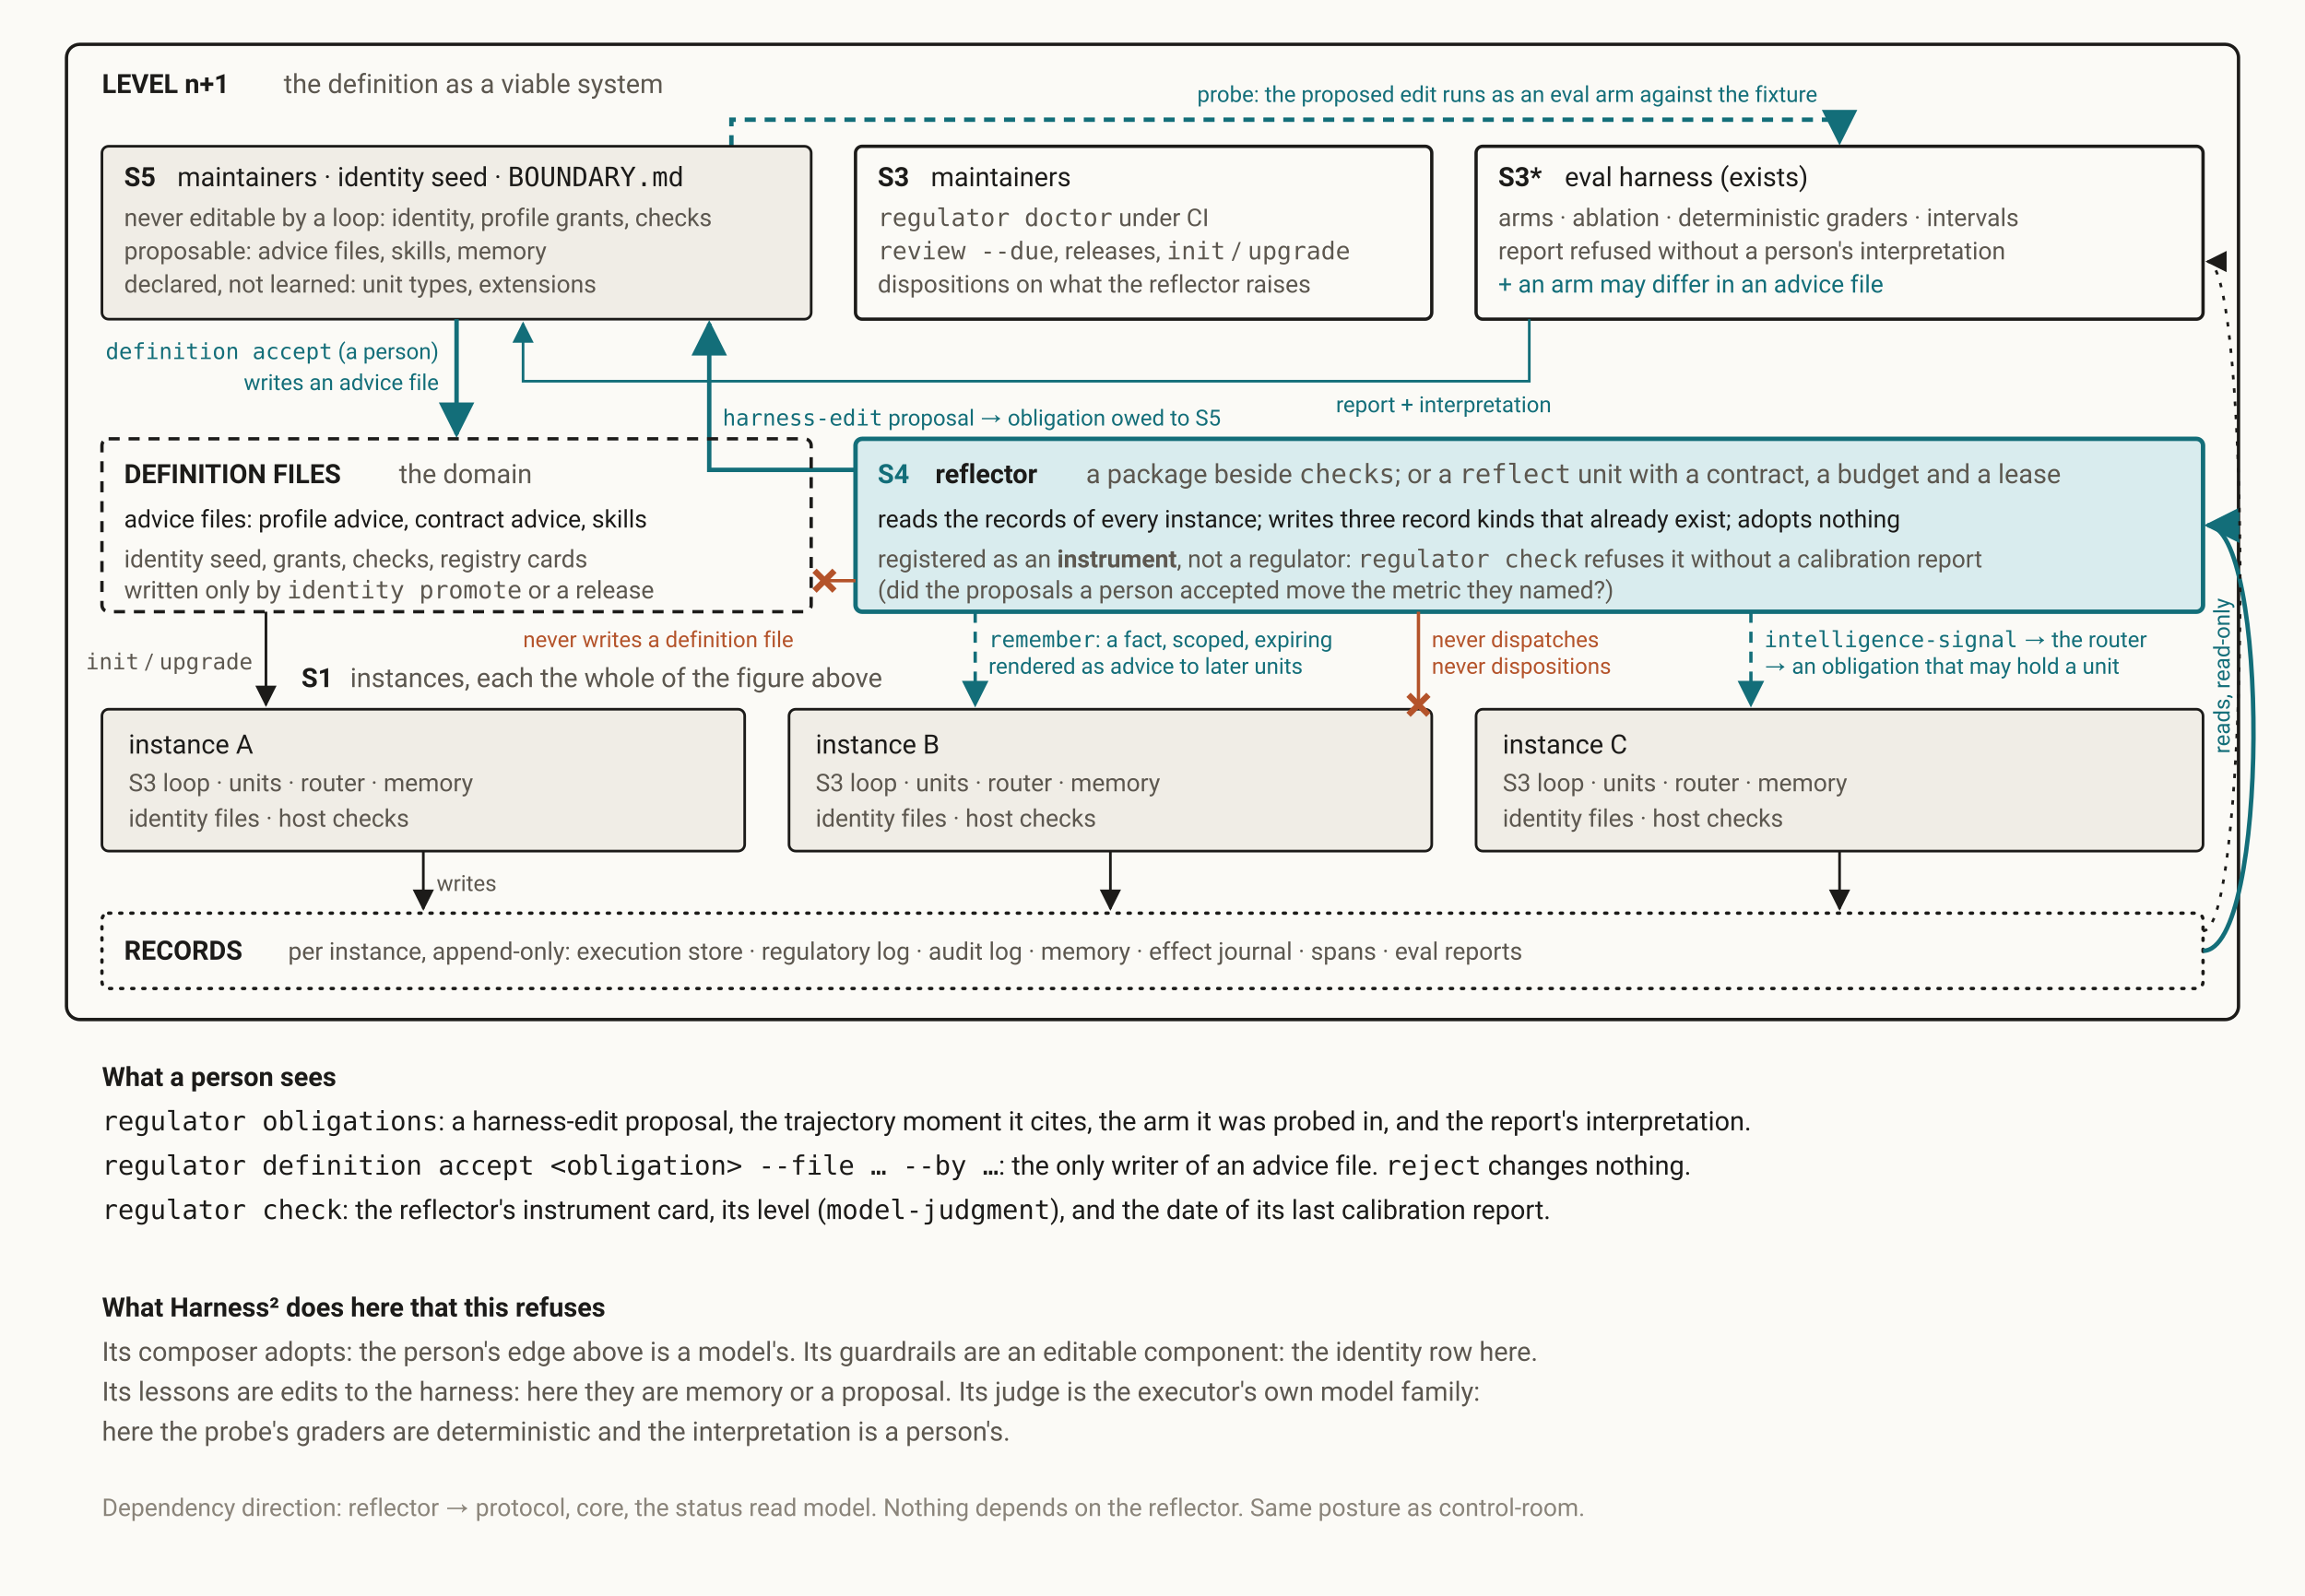
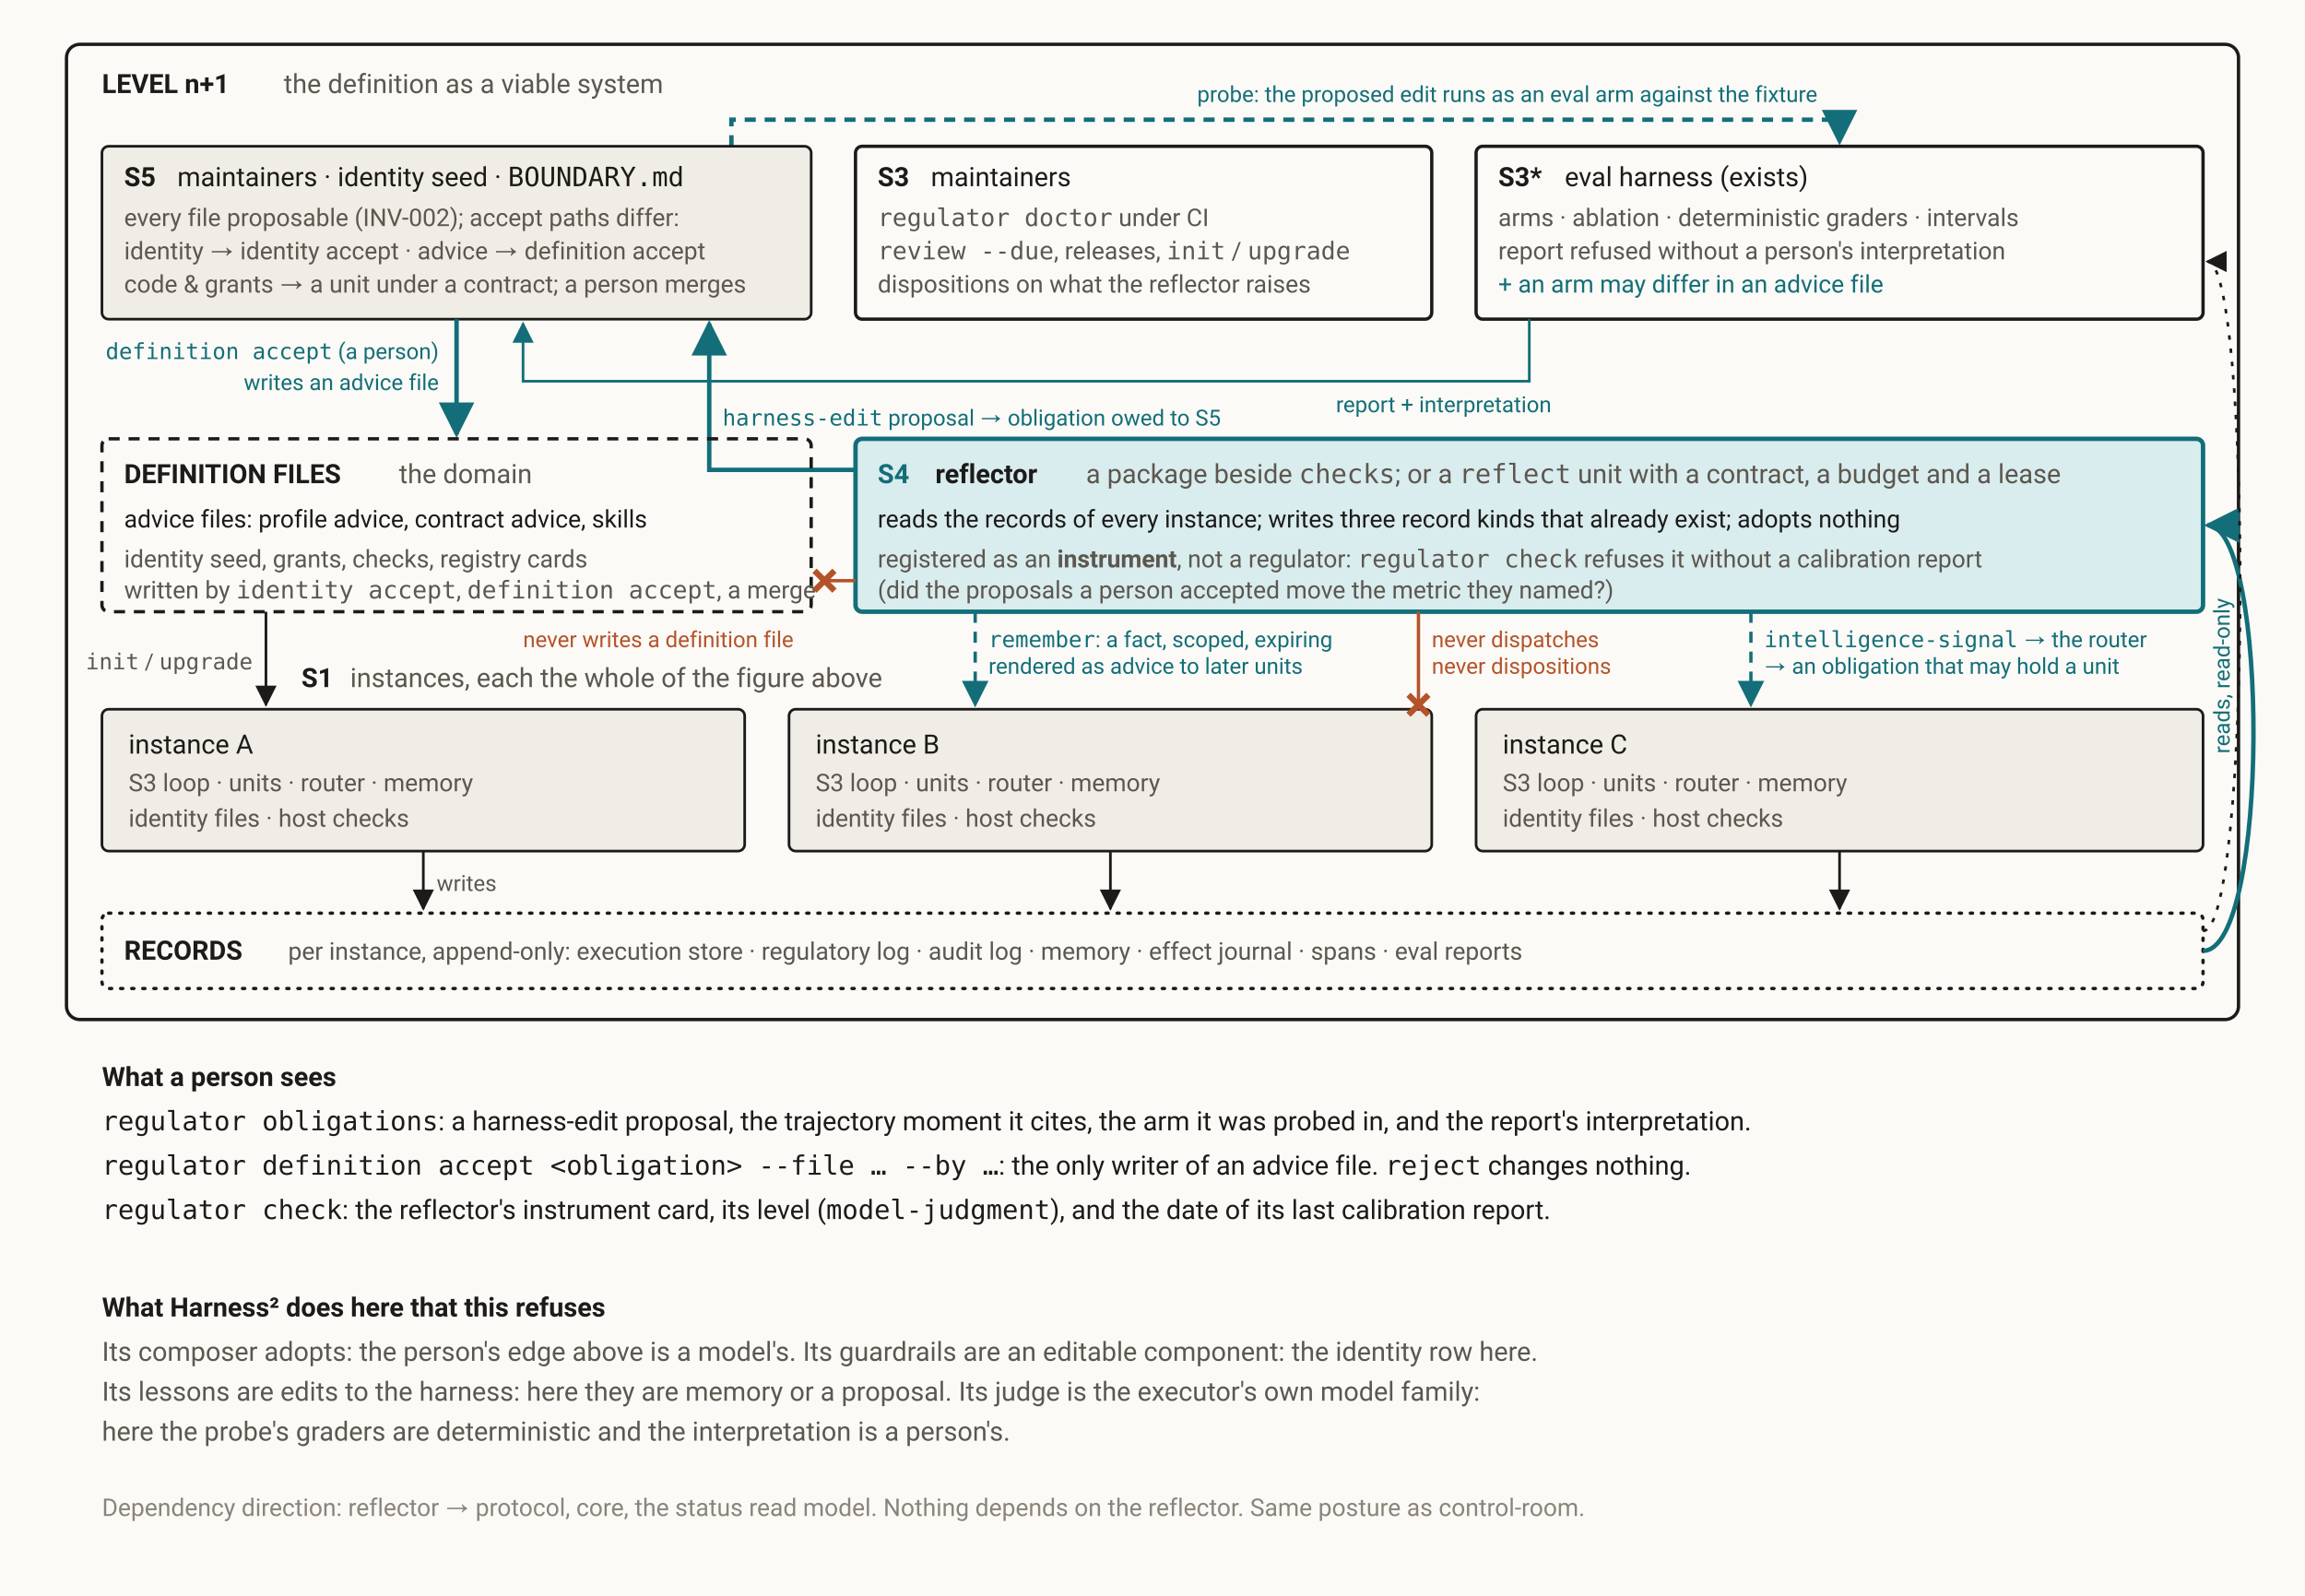
<svg xmlns="http://www.w3.org/2000/svg" width="1040" height="720" color="#1c1b19" font-family="ui-sans-serif,system-ui,-apple-system,'Segoe UI',Roboto,Helvetica,Arial,sans-serif" viewBox="0 0 1040 720" role="img" aria-labelledby="title">
  <rect fill="#fbfaf6" x="0" y="0" width="1040" height="720" />
  <defs>
    <marker id="after-arrow" viewBox="0 0 10 10" refX="9" refY="5" markerWidth="8" markerHeight="8" orient="auto-start-reverse">
      <path d="M0 0L10 5L0 10z" fill="currentColor" />
    </marker>
    <marker id="after-arrow-accent" viewBox="0 0 10 10" refX="9" refY="5" markerWidth="8" markerHeight="8" orient="auto-start-reverse">
      <path d="M0 0L10 5L0 10z" fill="#136e79" />
    </marker>
    <marker id="after-x" viewBox="0 0 10 10" refX="5" refY="5" markerWidth="10" markerHeight="10" orient="auto">
      <path d="M2 2L8 8M8 2L2 8" stroke="#b4532a" stroke-width="1.8" fill="none" />
    </marker>
  </defs>
  <g font-size="12" fill="currentColor" stroke="currentColor">
    <rect x="30" y="20" width="980" height="440" rx="6" fill="none" stroke-width="1.5" />
    <text x="46" y="42" font-weight="600" stroke="none">LEVEL n+1</text>
    <text x="128" y="42" stroke="none" fill="#5c574f">the definition as a viable system</text>
    <path d="M 330 66 L 330 54 L 830 54 L 830 64" stroke="#136e79" stroke-width="2" stroke-dasharray="5 4" fill="none" marker-end="url(#after-arrow-accent)" />
    <text x="820" y="46" stroke="none" font-size="10" text-anchor="end" fill="#136e79">probe: the proposed edit runs as an eval arm against the fixture</text>
    <rect x="46" y="66" width="320" height="78" rx="3" fill="#f0ede6" stroke-width="1.2" />
    <text x="56" y="84" stroke="none" font-weight="600">S5</text>
    <text x="80" y="84" stroke="none">maintainers · identity seed · <tspan font-family="ui-monospace,SFMono-Regular,Menlo,Consolas,monospace">BOUNDARY.md</tspan>
    </text>
-     <text x="56" y="102" stroke="none" font-size="11" fill="#5c574f">never editable by a loop: identity, profile grants, checks</text>
-     <text x="56" y="117" stroke="none" font-size="11" fill="#5c574f">proposable: advice files, skills, memory</text>
-     <text x="56" y="132" stroke="none" font-size="11" fill="#5c574f">declared, not learned: unit types, extensions</text>
+     <text x="56" y="102" stroke="none" font-size="11" fill="#5c574f">every file proposable (INV-002); accept paths differ:</text>
+     <text x="56" y="117" stroke="none" font-size="11" fill="#5c574f">identity → identity accept · advice → definition accept</text>
+     <text x="56" y="132" stroke="none" font-size="11" fill="#5c574f">code &amp; grants → a unit under a contract; a person merges</text>
    <rect x="386" y="66" width="260" height="78" rx="3" fill="none" stroke-width="1.5" />
    <text x="396" y="84" stroke="none" font-weight="600">S3</text>
    <text x="420" y="84" stroke="none">maintainers</text>
    <text x="396" y="102" stroke="none" font-size="11" fill="#5c574f">
      <tspan font-family="ui-monospace,SFMono-Regular,Menlo,Consolas,monospace">regulator doctor</tspan> under CI</text>
    <text x="396" y="117" stroke="none" font-size="11" fill="#5c574f">
      <tspan font-family="ui-monospace,SFMono-Regular,Menlo,Consolas,monospace">review --due</tspan>, releases, <tspan font-family="ui-monospace,SFMono-Regular,Menlo,Consolas,monospace">init</tspan> / <tspan font-family="ui-monospace,SFMono-Regular,Menlo,Consolas,monospace">upgrade</tspan>
    </text>
    <text x="396" y="132" stroke="none" font-size="11" fill="#5c574f">dispositions on what the reflector raises</text>
    <rect x="666" y="66" width="328" height="78" rx="3" fill="none" stroke-width="1.5" />
    <text x="676" y="84" stroke="none" font-weight="600">S3*</text>
    <text x="706" y="84" stroke="none">eval harness (exists)</text>
    <text x="676" y="102" stroke="none" font-size="11" fill="#5c574f">arms · ablation · deterministic graders · intervals</text>
    <text x="676" y="117" stroke="none" font-size="11" fill="#5c574f">report refused without a person's interpretation</text>
    <text x="676" y="132" stroke="none" font-size="11" fill="#136e79">+ an arm may differ in an advice file</text>
    <path d="M 690 144 L 690 172 L 236 172 L 236 146" stroke="#136e79" stroke-width="1.2" fill="none" marker-end="url(#after-arrow-accent)" />
    <text x="700" y="186" stroke="none" font-size="10" text-anchor="end" fill="#136e79">report + interpretation</text>
    <line x1="206" y1="144" x2="206" y2="196" stroke="#136e79" stroke-width="2" marker-end="url(#after-arrow-accent)" />
    <text x="198" y="162" stroke="none" font-size="10" text-anchor="end" fill="#136e79">
      <tspan font-family="ui-monospace,SFMono-Regular,Menlo,Consolas,monospace">definition accept</tspan> (a person)</text>
    <text x="198" y="176" stroke="none" font-size="10" text-anchor="end" fill="#136e79">writes an advice file</text>
    <path d="M 386 212 L 320 212 L 320 146" stroke="#136e79" stroke-width="2" fill="none" marker-end="url(#after-arrow-accent)" />
    <text x="326" y="192" stroke="none" font-size="10" fill="#136e79">
      <tspan font-family="ui-monospace,SFMono-Regular,Menlo,Consolas,monospace">harness-edit</tspan> proposal → obligation owed to S5</text>
    <rect x="46" y="198" width="320" height="78" rx="3" fill="none" stroke-width="1.5" stroke-dasharray="5 4" />
    <text x="56" y="218" stroke="none" font-weight="600">DEFINITION FILES</text>
    <text x="180" y="218" stroke="none" fill="#5c574f">the domain</text>
    <text x="56" y="238" stroke="none" font-size="11">advice files: profile advice, contract advice, skills</text>
    <text x="56" y="256" stroke="none" font-size="11" fill="#5c574f">identity seed, grants, checks, registry cards</text>
-     <text x="56" y="270" stroke="none" font-size="11" fill="#5c574f">written only by <tspan font-family="ui-monospace,SFMono-Regular,Menlo,Consolas,monospace">identity promote</tspan> or a release</text>
+     <text x="56" y="270" stroke="none" font-size="11" fill="#5c574f">written by <tspan font-family="ui-monospace,SFMono-Regular,Menlo,Consolas,monospace">identity accept</tspan>, <tspan font-family="ui-monospace,SFMono-Regular,Menlo,Consolas,monospace">definition accept</tspan>, a merge</text>
    <rect x="386" y="198" width="608" height="78" rx="3" fill="#d9ecee" stroke="#136e79" stroke-width="2" />
    <text x="396" y="218" stroke="none" font-weight="600" fill="#136e79">S4</text>
    <text x="422" y="218" stroke="none" font-weight="600">reflector</text>
    <text x="490" y="218" stroke="none" fill="#5c574f">a package beside <tspan font-family="ui-monospace,SFMono-Regular,Menlo,Consolas,monospace">checks</tspan>; or a <tspan font-family="ui-monospace,SFMono-Regular,Menlo,Consolas,monospace">reflect</tspan> unit with a contract, a budget and a lease</text>
    <text x="396" y="238" stroke="none" font-size="11">reads the records of every instance; writes three record kinds that already exist; adopts nothing</text>
    <text x="396" y="256" stroke="none" font-size="11" fill="#5c574f">registered as an <tspan font-weight="600">instrument</tspan>, not a regulator: <tspan font-family="ui-monospace,SFMono-Regular,Menlo,Consolas,monospace">regulator check</tspan> refuses it without a calibration report</text>
    <text x="396" y="270" stroke="none" font-size="11" fill="#5c574f">(did the proposals a person accepted move the metric they named?)</text>
    <path d="M 386 262 L 372 262" stroke="#b4532a" stroke-width="1.5" fill="none" marker-end="url(#after-x)" />
    <text x="236" y="292" stroke="none" font-size="10" fill="#b4532a">never writes a definition file</text>
    <text x="136" y="310" stroke="none" font-weight="600">S1</text>
    <text x="158" y="310" stroke="none" fill="#5c574f">instances, each the whole of the figure above</text>
    <g stroke-width="1.2">
      <rect x="46" y="320" width="290" height="64" rx="3" fill="#f0ede6" />
      <rect x="356" y="320" width="290" height="64" rx="3" fill="#f0ede6" />
      <rect x="666" y="320" width="328" height="64" rx="3" fill="#f0ede6" />
    </g>
    <g stroke="none">
      <text x="58" y="340">instance A</text>
      <text x="58" y="357" font-size="11" fill="#5c574f">S3 loop · units · router · memory</text>
      <text x="58" y="373" font-size="11" fill="#5c574f">identity files · host checks</text>
      <text x="368" y="340">instance B</text>
      <text x="368" y="357" font-size="11" fill="#5c574f">S3 loop · units · router · memory</text>
      <text x="368" y="373" font-size="11" fill="#5c574f">identity files · host checks</text>
      <text x="678" y="340">instance C</text>
      <text x="678" y="357" font-size="11" fill="#5c574f">S3 loop · units · router · memory</text>
      <text x="678" y="373" font-size="11" fill="#5c574f">identity files · host checks</text>
    </g>
    <line x1="120" y1="276" x2="120" y2="318" stroke-width="1.2" marker-end="url(#after-arrow)" />
    <text x="114" y="302" stroke="none" font-size="10" text-anchor="end" fill="#5c574f">
      <tspan font-family="ui-monospace,SFMono-Regular,Menlo,Consolas,monospace">init</tspan> / <tspan font-family="ui-monospace,SFMono-Regular,Menlo,Consolas,monospace">upgrade</tspan>
    </text>
    <path d="M 440 276 L 440 318" stroke="#136e79" stroke-width="1.5" stroke-dasharray="5 4" fill="none" marker-end="url(#after-arrow-accent)" />
    <text x="446" y="292" stroke="none" font-size="10" fill="#136e79">
      <tspan font-family="ui-monospace,SFMono-Regular,Menlo,Consolas,monospace">remember</tspan>: a fact, scoped, expiring</text>
    <text x="446" y="304" stroke="none" font-size="10" fill="#136e79">rendered as advice to later units</text>
    <path d="M 640 276 L 640 318" stroke="#b4532a" stroke-width="1.5" fill="none" marker-end="url(#after-x)" />
    <text x="646" y="292" stroke="none" font-size="10" fill="#b4532a">never dispatches</text>
    <text x="646" y="304" stroke="none" font-size="10" fill="#b4532a">never dispositions</text>
    <path d="M 790 276 L 790 318" stroke="#136e79" stroke-width="1.5" stroke-dasharray="5 4" fill="none" marker-end="url(#after-arrow-accent)" />
    <text x="796" y="292" stroke="none" font-size="10" fill="#136e79">
      <tspan font-family="ui-monospace,SFMono-Regular,Menlo,Consolas,monospace">intelligence-signal</tspan> → the router</text>
    <text x="796" y="304" stroke="none" font-size="10" fill="#136e79">→ an obligation that may hold a unit</text>
    <rect x="46" y="412" width="948" height="34" rx="3" fill="none" stroke-width="1.5" stroke-dasharray="1 4" stroke-linecap="round" />
    <text x="56" y="433" stroke="none" font-weight="600">RECORDS</text>
    <text x="130" y="433" stroke="none" font-size="11" fill="#5c574f">per instance, append-only: execution store · regulatory log · audit log · memory · effect journal · spans · eval reports</text>
    <line x1="191" y1="384" x2="191" y2="410" stroke-width="1.2" marker-end="url(#after-arrow)" />
    <line x1="501" y1="384" x2="501" y2="410" stroke-width="1.2" marker-end="url(#after-arrow)" />
    <line x1="830" y1="384" x2="830" y2="410" stroke-width="1.2" marker-end="url(#after-arrow)" />
    <text x="197" y="402" stroke="none" font-size="10" fill="#5c574f">writes</text>
    <path d="M 994 429 C 1024 429, 1024 237, 996 237" stroke="#136e79" stroke-width="2" fill="none" marker-end="url(#after-arrow-accent)" />
    <text x="1006" y="340" stroke="none" font-size="10" fill="#136e79" transform="rotate(-90 1006 340)">reads, read-only</text>
    <path d="M 994 420 C 1016 420, 1016 118, 996 118" stroke-width="1.2" stroke-dasharray="2 4" fill="none" marker-end="url(#after-arrow)" />
    <text x="46" y="490" stroke="none" font-weight="600">What a person sees</text>
    <text x="46" y="510" stroke="none" font-size="12">
      <tspan font-family="ui-monospace,SFMono-Regular,Menlo,Consolas,monospace">regulator obligations</tspan>: a harness-edit proposal, the trajectory moment it cites, the arm it was probed in, and the report's interpretation.</text>
    <text x="46" y="530" stroke="none" font-size="12">
      <tspan font-family="ui-monospace,SFMono-Regular,Menlo,Consolas,monospace">regulator definition accept &lt;obligation&gt; --file … --by …</tspan>: the only writer of an advice file. <tspan font-family="ui-monospace,SFMono-Regular,Menlo,Consolas,monospace">reject</tspan> changes nothing.</text>
    <text x="46" y="550" stroke="none" font-size="12">
      <tspan font-family="ui-monospace,SFMono-Regular,Menlo,Consolas,monospace">regulator check</tspan>: the reflector's instrument card, its level (<tspan font-family="ui-monospace,SFMono-Regular,Menlo,Consolas,monospace">model-judgment</tspan>), and the date of its last calibration report.</text>
    <text x="46" y="594" stroke="none" font-weight="600">What Harness² does here that this refuses</text>
    <text x="46" y="614" stroke="none" font-size="12" fill="#5c574f">Its composer adopts: the person's edge above is a model's. Its guardrails are an editable component: the identity row here.</text>
    <text x="46" y="632" stroke="none" font-size="12" fill="#5c574f">Its lessons are edits to the harness: here they are memory or a proposal. Its judge is the executor's own model family:</text>
    <text x="46" y="650" stroke="none" font-size="12" fill="#5c574f">here the probe's graders are deterministic and the interpretation is a person's.</text>
    <text x="46" y="684" stroke="none" font-size="11" fill="#8a847a">Dependency direction: reflector → protocol, core, the status read model. Nothing depends on the reflector. Same posture as control-room.</text>
  </g>
</svg>
